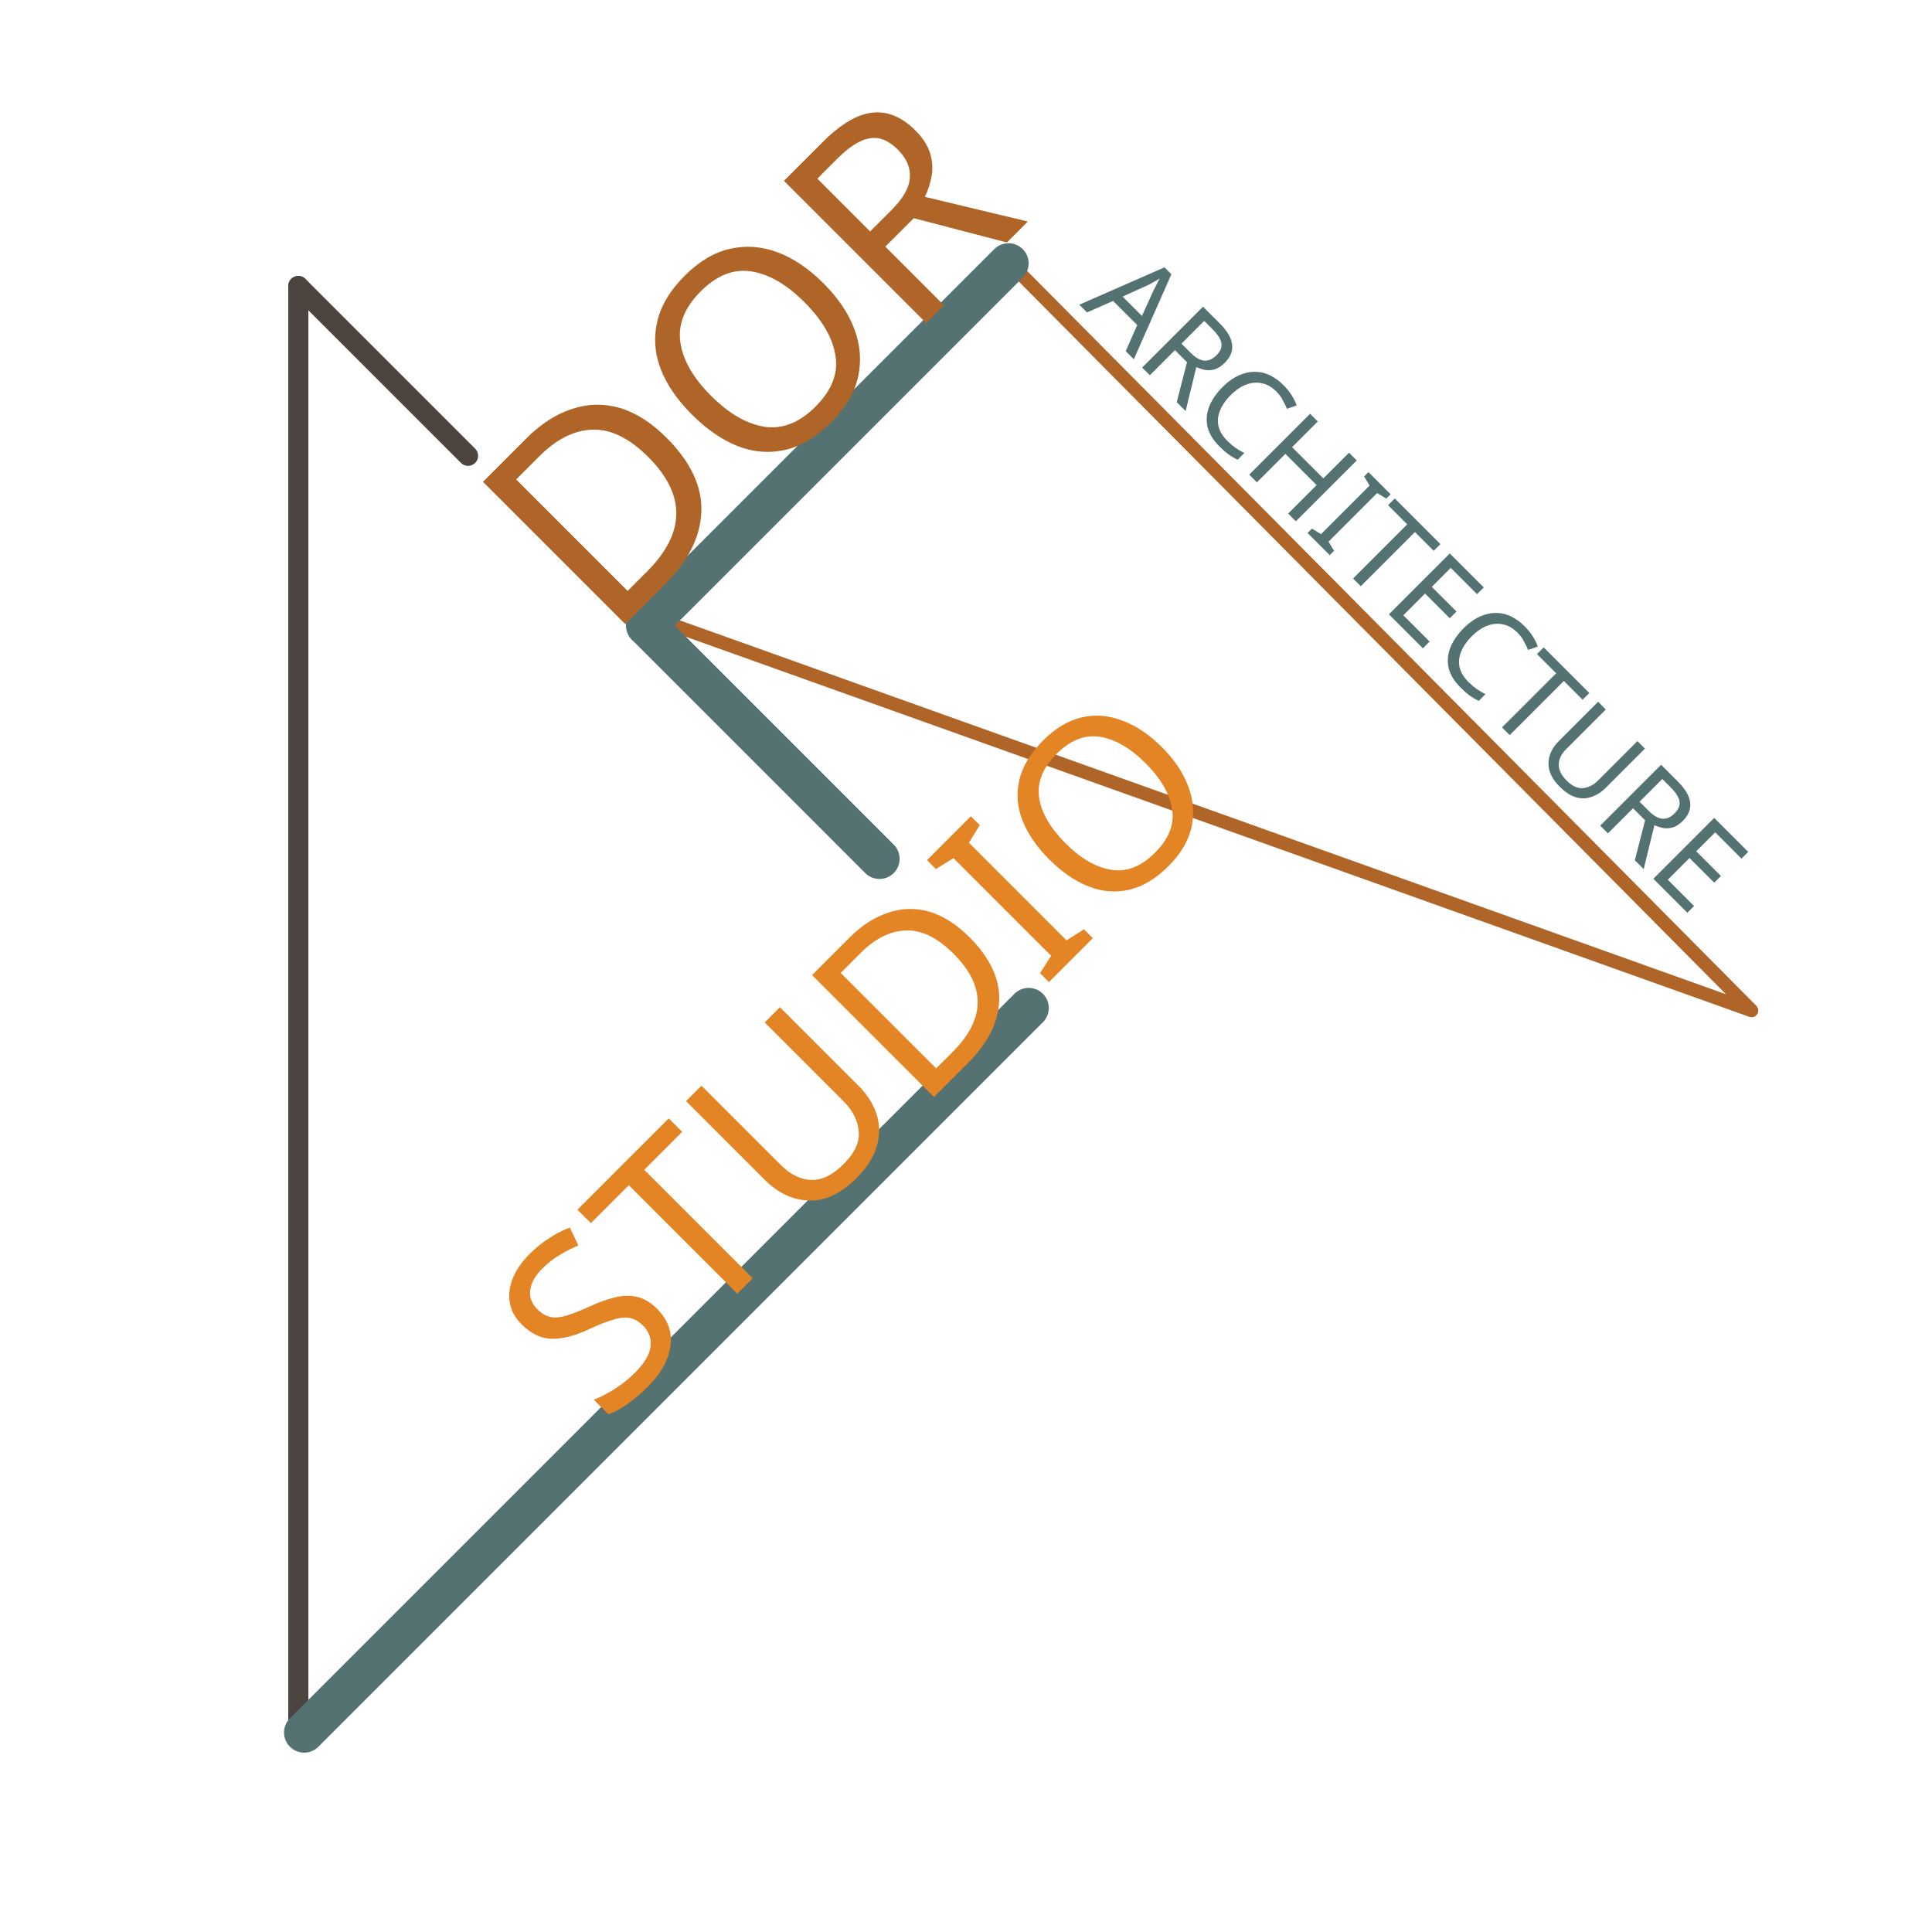
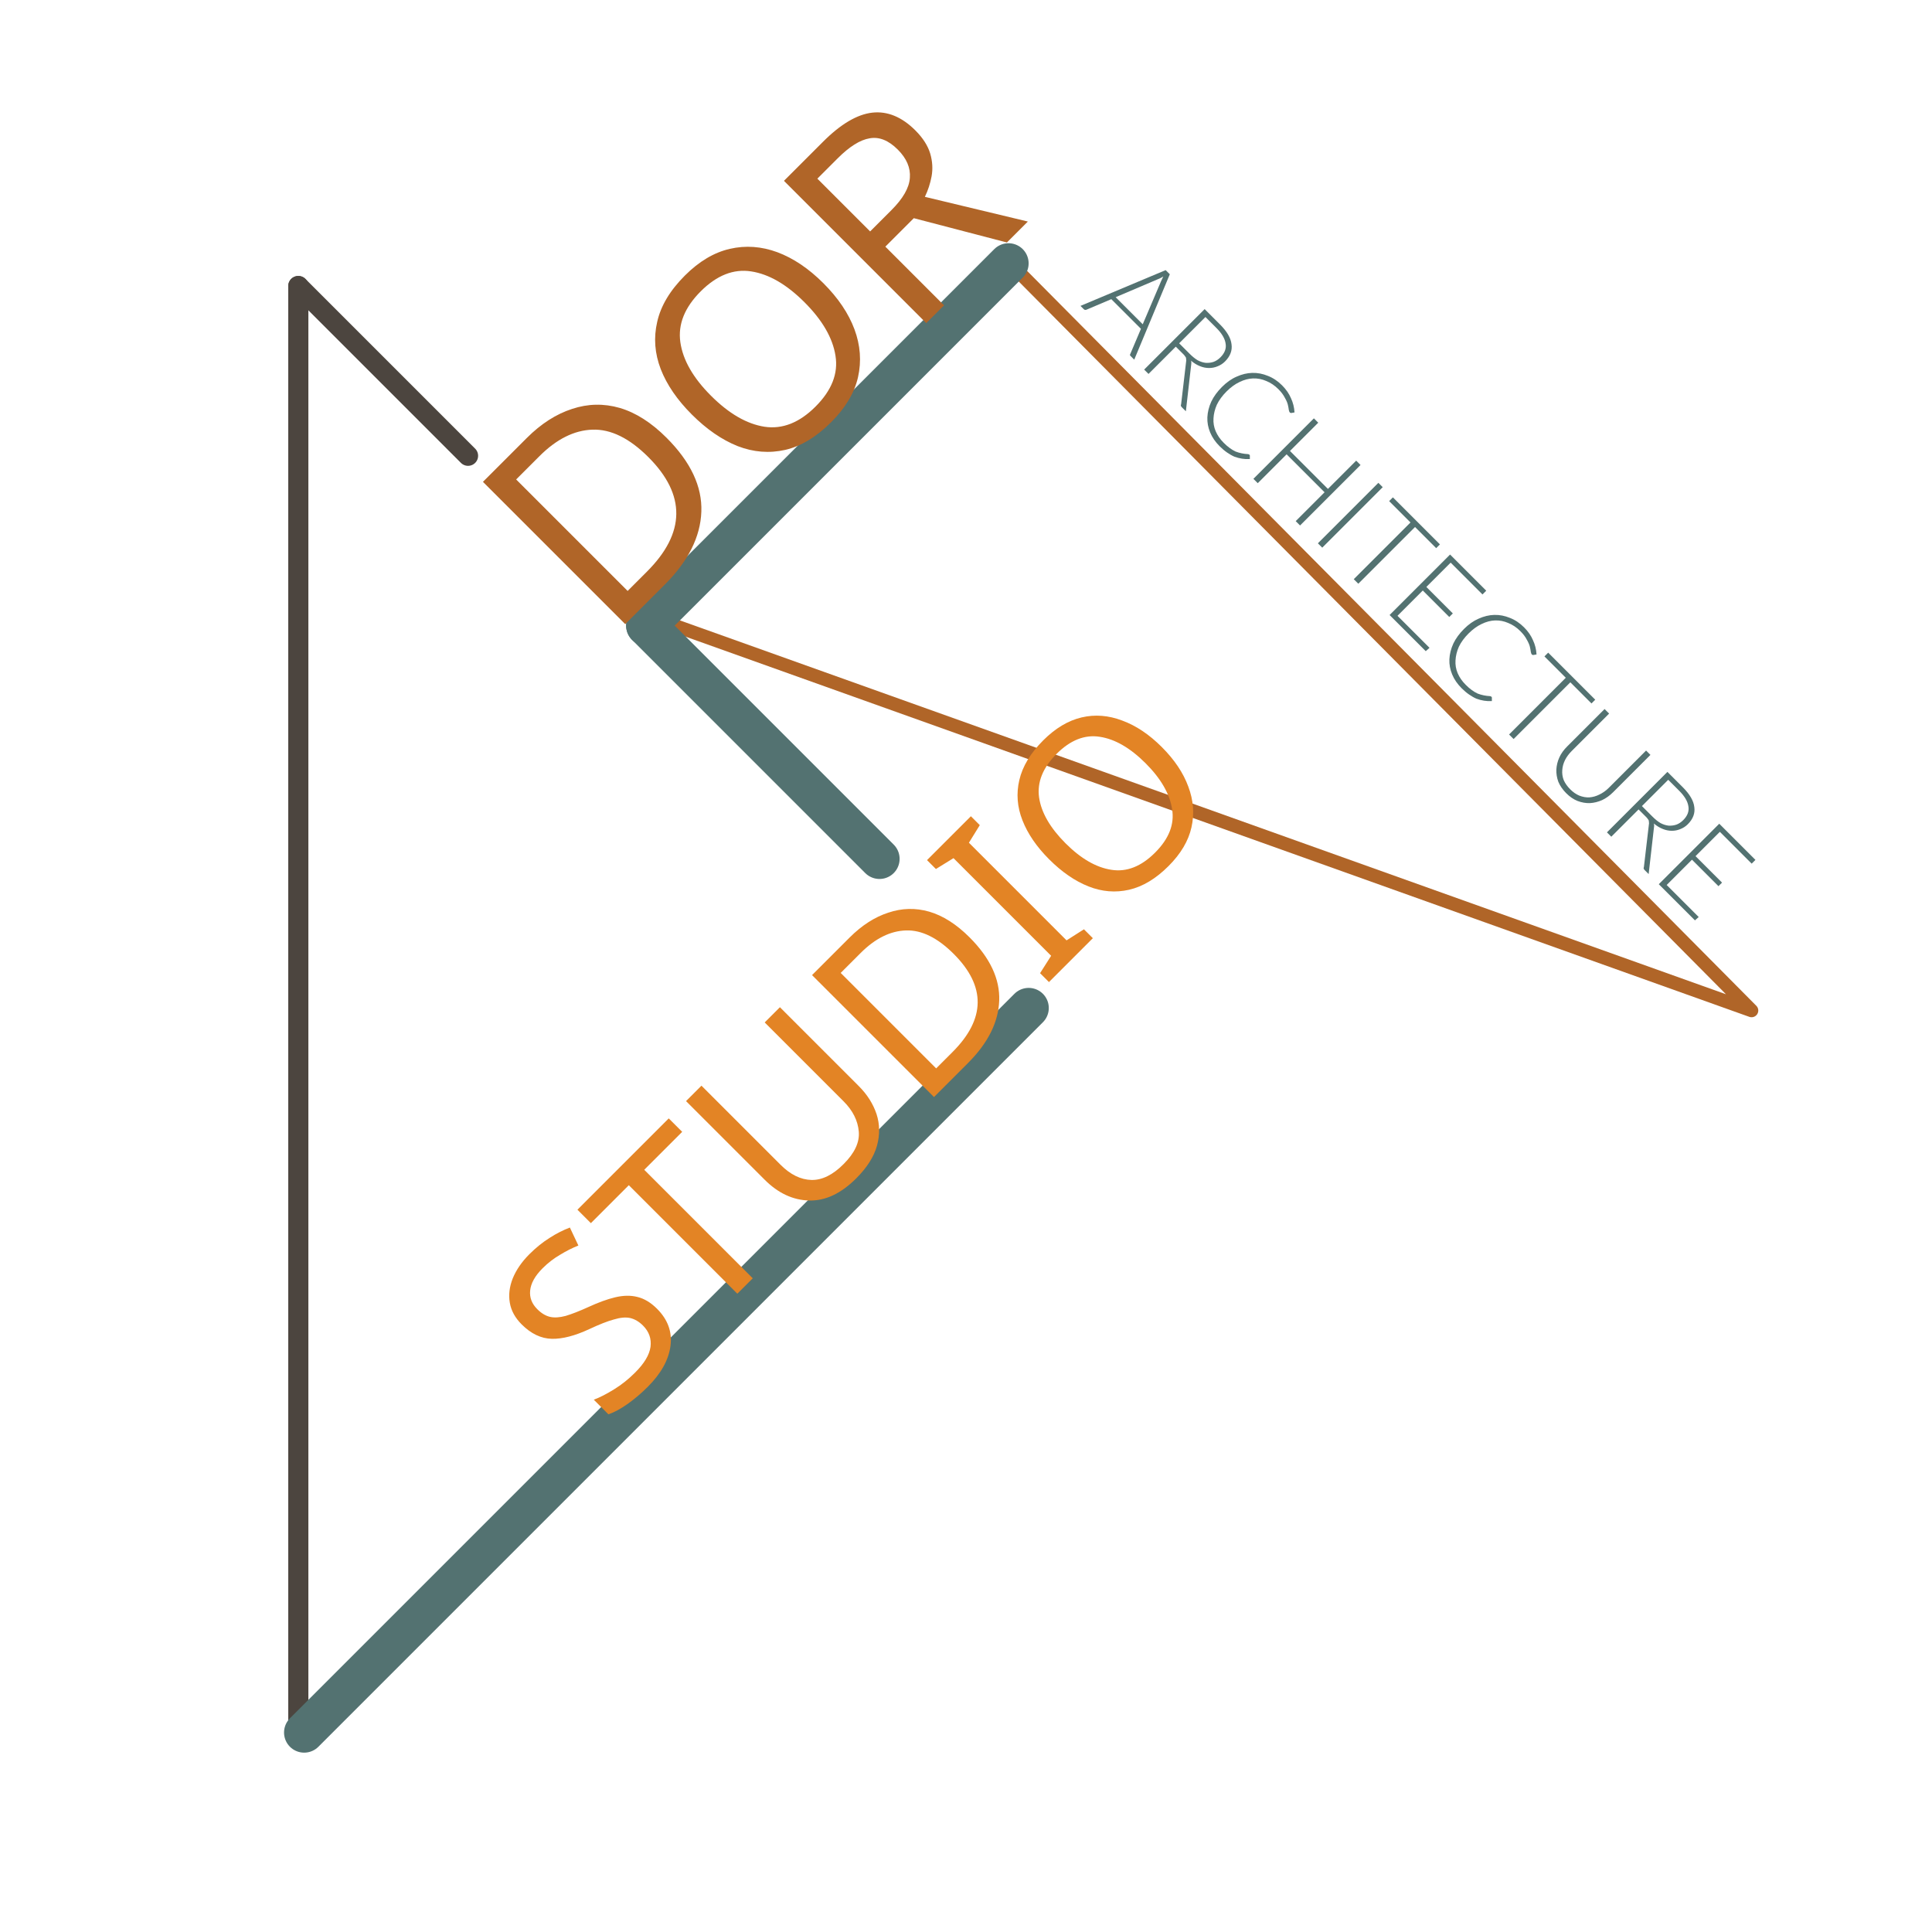
<svg xmlns="http://www.w3.org/2000/svg" version="1.1" x="0px" y="0px" width="100%" height="100%" viewBox="0 0 108 108" enable-background="new 0 0 108 108" xml:space="preserve">
  <g id="SOLIDS">
  </g>
  <g id="LINES">
  </g>
  <g id="TEXT2">
    <polyline fill="none" stroke="#B06528" stroke-width="0.75" stroke-linecap="round" stroke-linejoin="round" stroke-miterlimit="10" points="   56.376,14.628 97.914,56.489 37.253,34.808  " />
    <line fill="none" stroke="#4C453F" stroke-width="1.125" stroke-linecap="round" stroke-linejoin="round" stroke-miterlimit="10" x1="16.676" y1="15.989" x2="26.164" y2="25.478" />
    <line fill="none" stroke="#537271" stroke-width="2.25" stroke-linecap="round" stroke-linejoin="round" stroke-miterlimit="10" x1="36.126" y1="34.972" x2="49.164" y2="48.01" />
    <polyline fill="none" stroke="#4C453F" stroke-width="1.125" stroke-linecap="round" stroke-linejoin="round" stroke-miterlimit="10" points="   57.176,56.489 16.676,96.989 16.676,15.989  " />
    <line fill="none" stroke="#537271" stroke-width="2.25" stroke-linecap="round" stroke-linejoin="round" stroke-miterlimit="10" x1="56.376" y1="14.722" x2="36.126" y2="34.972" />
    <line fill="none" stroke="#537271" stroke-width="2.25" stroke-linecap="round" stroke-linejoin="round" stroke-miterlimit="10" x1="57.503" y1="56.349" x2="17.003" y2="96.849" />
    <path fill="none" stroke="#4C453F" stroke-width="1.125" stroke-miterlimit="10" d="M17.003,15.849" />
    <g>
      <rect x="21.303" y="4.18" transform="matrix(0.7071 -0.7071 0.7071 0.7071 7.4815 39.7123)" fill="none" width="60.75" height="13.29" />
      <text transform="matrix(0.7071 -0.7071 0.7071 0.7071 33.8691 35.9727)" fill="#B06528" font-family="'TrebuchetMS-Bold'" font-size="15.75">DOR</text>
    </g>
    <rect x="26.44" y="51.884" transform="matrix(0.7071 -0.7071 0.7071 0.7071 -28.7115 54.7039)" fill="none" width="50.475" height="20.252" />
    <text transform="matrix(0.7071 -0.7071 0.7071 0.7071 33.7568 79.7793)" fill="#E38425" font-family="'TrebuchetMS'" font-size="13.5">STUDIO</text>
    <rect x="48.752" y="29.488" transform="matrix(0.7071 0.7071 -0.7071 0.7071 50.1349 -41.8147)" fill="none" width="53.588" height="20.255" />
-     <text transform="matrix(0.7071 0.7071 -0.7071 0.7071 60.333 17.0332)" fill="#537271" font-family="'Lato-Light'" font-size="6.75">ARCHITECTURE</text>
+     <text transform="matrix(0.7071 0.7071 -0.7071 0.7071 60.333 17.0332)" fill="#537271" font-family="'Lato'" font-weight="300" font-size="6.75">ARCHITECTURE</text>
  </g>
  <g id="text">
  </g>
  <g id="DS">
  </g>
  <g id="A">
  </g>
</svg>
